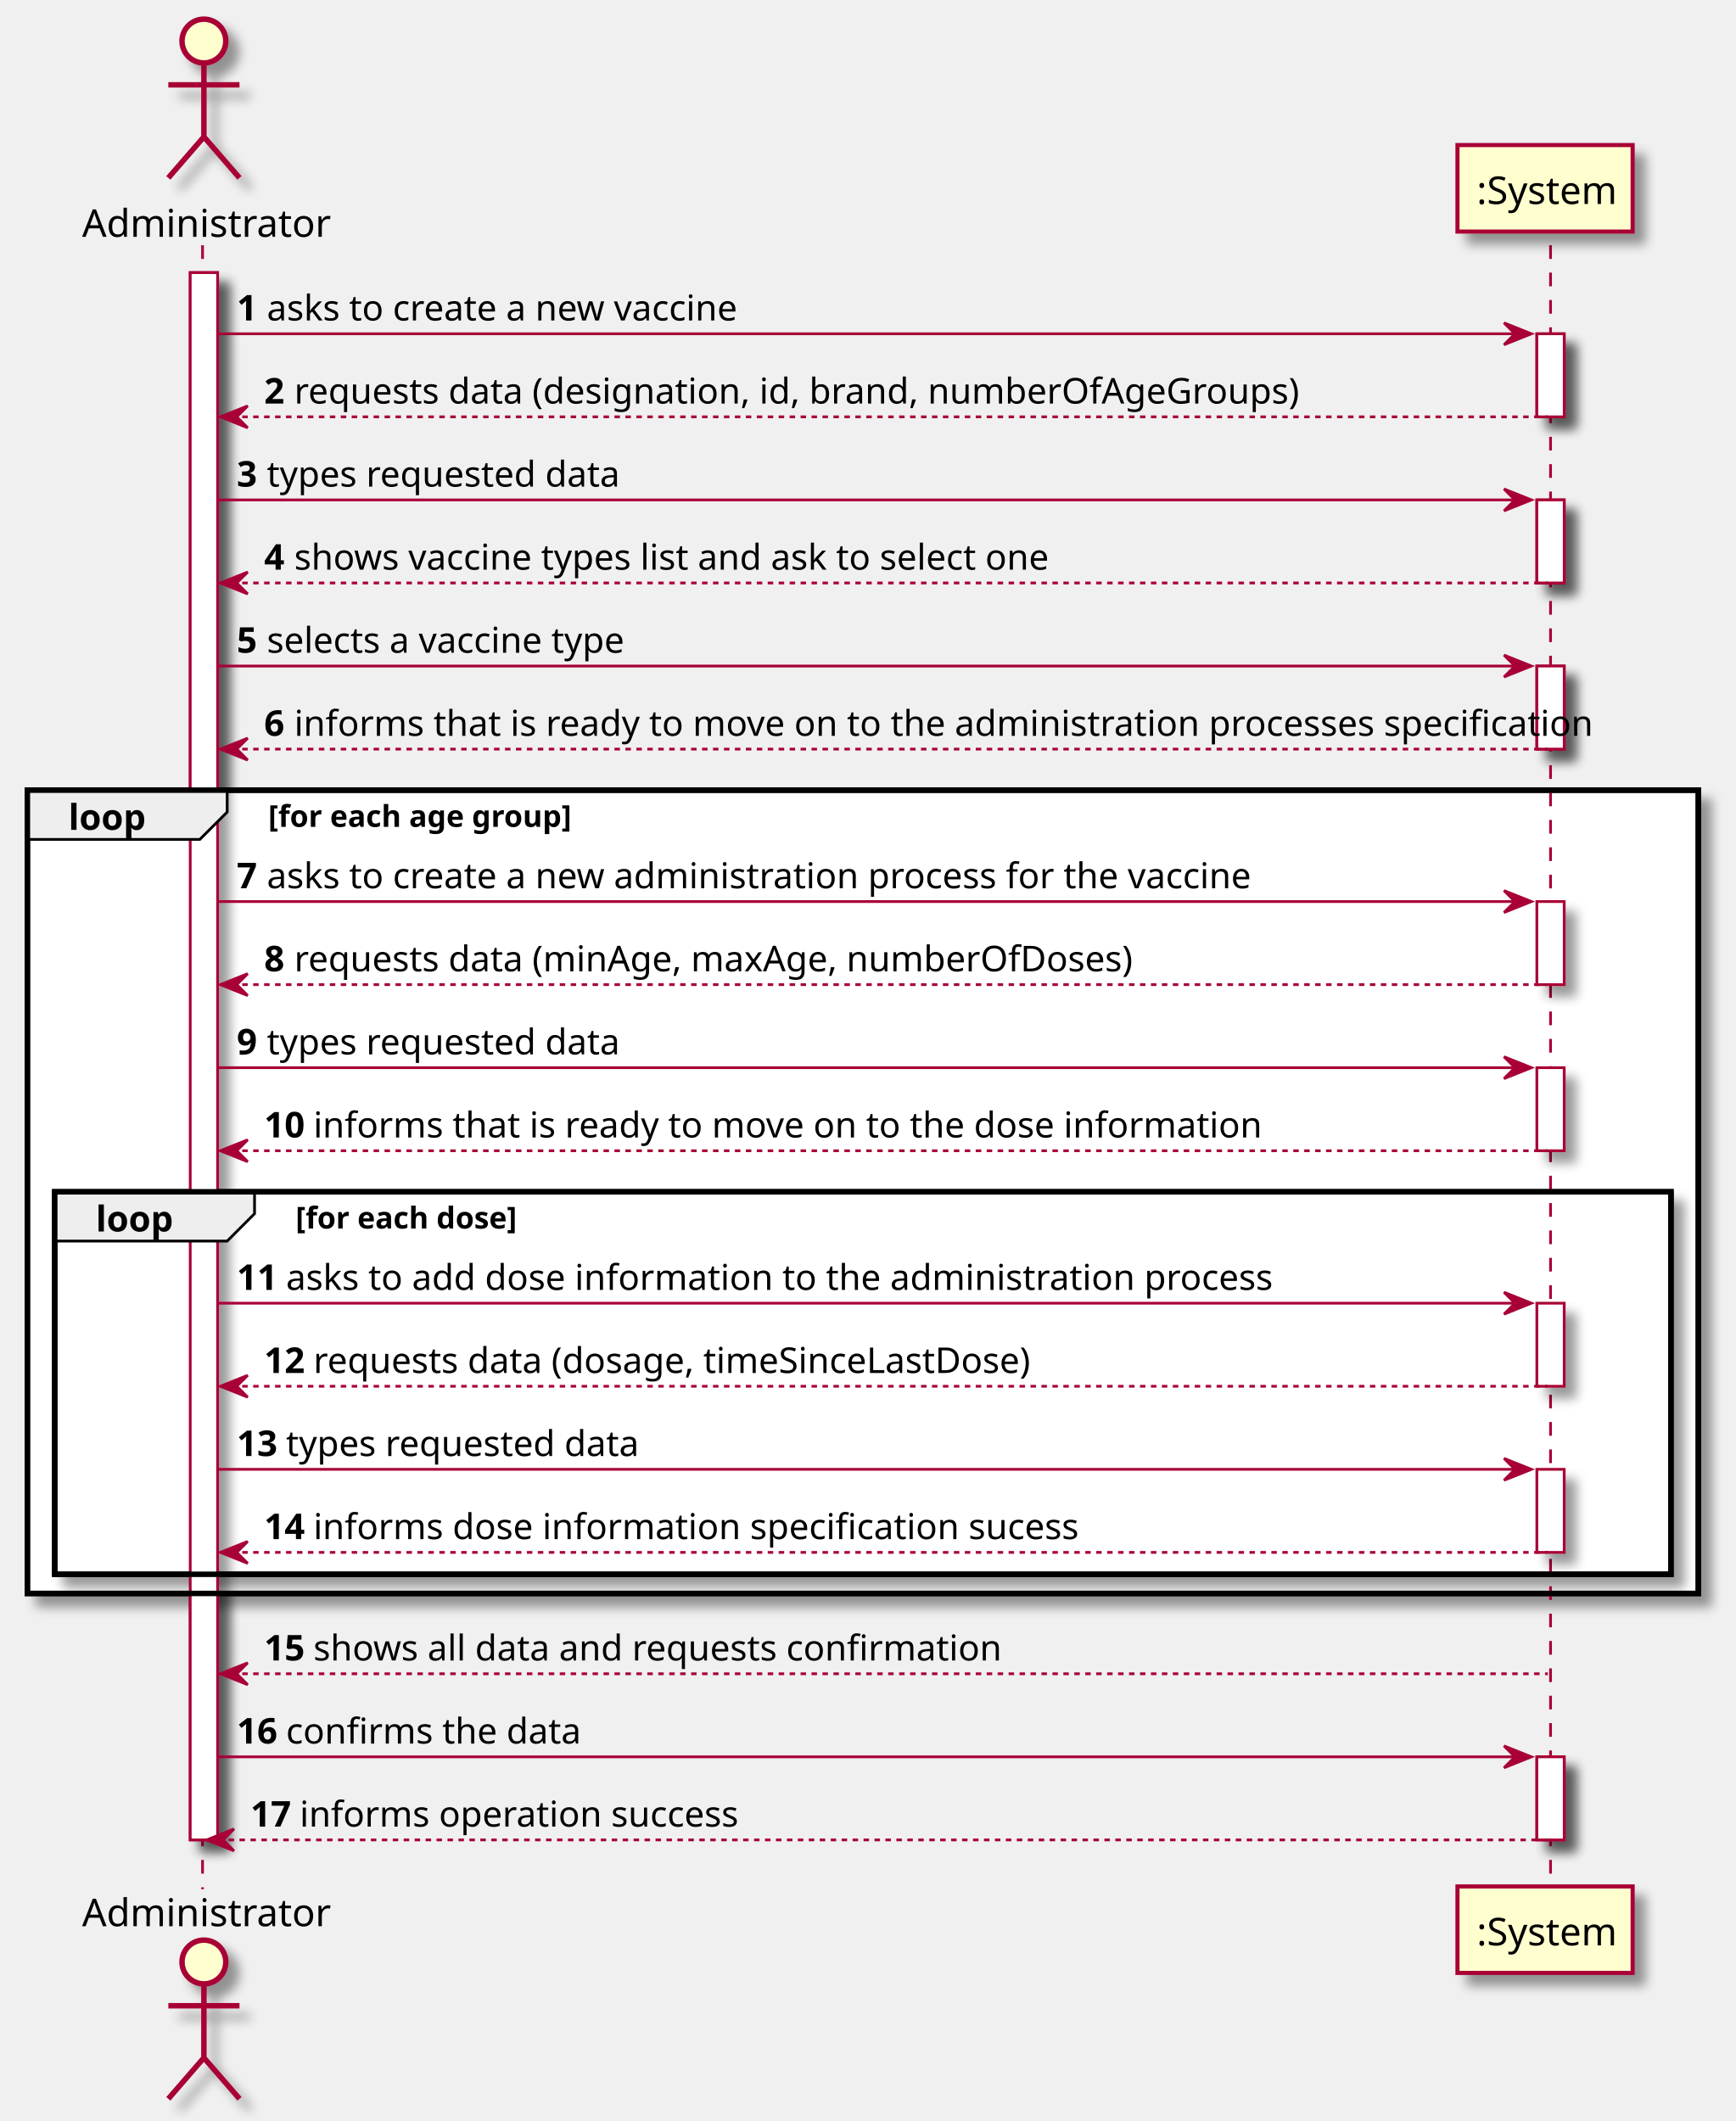
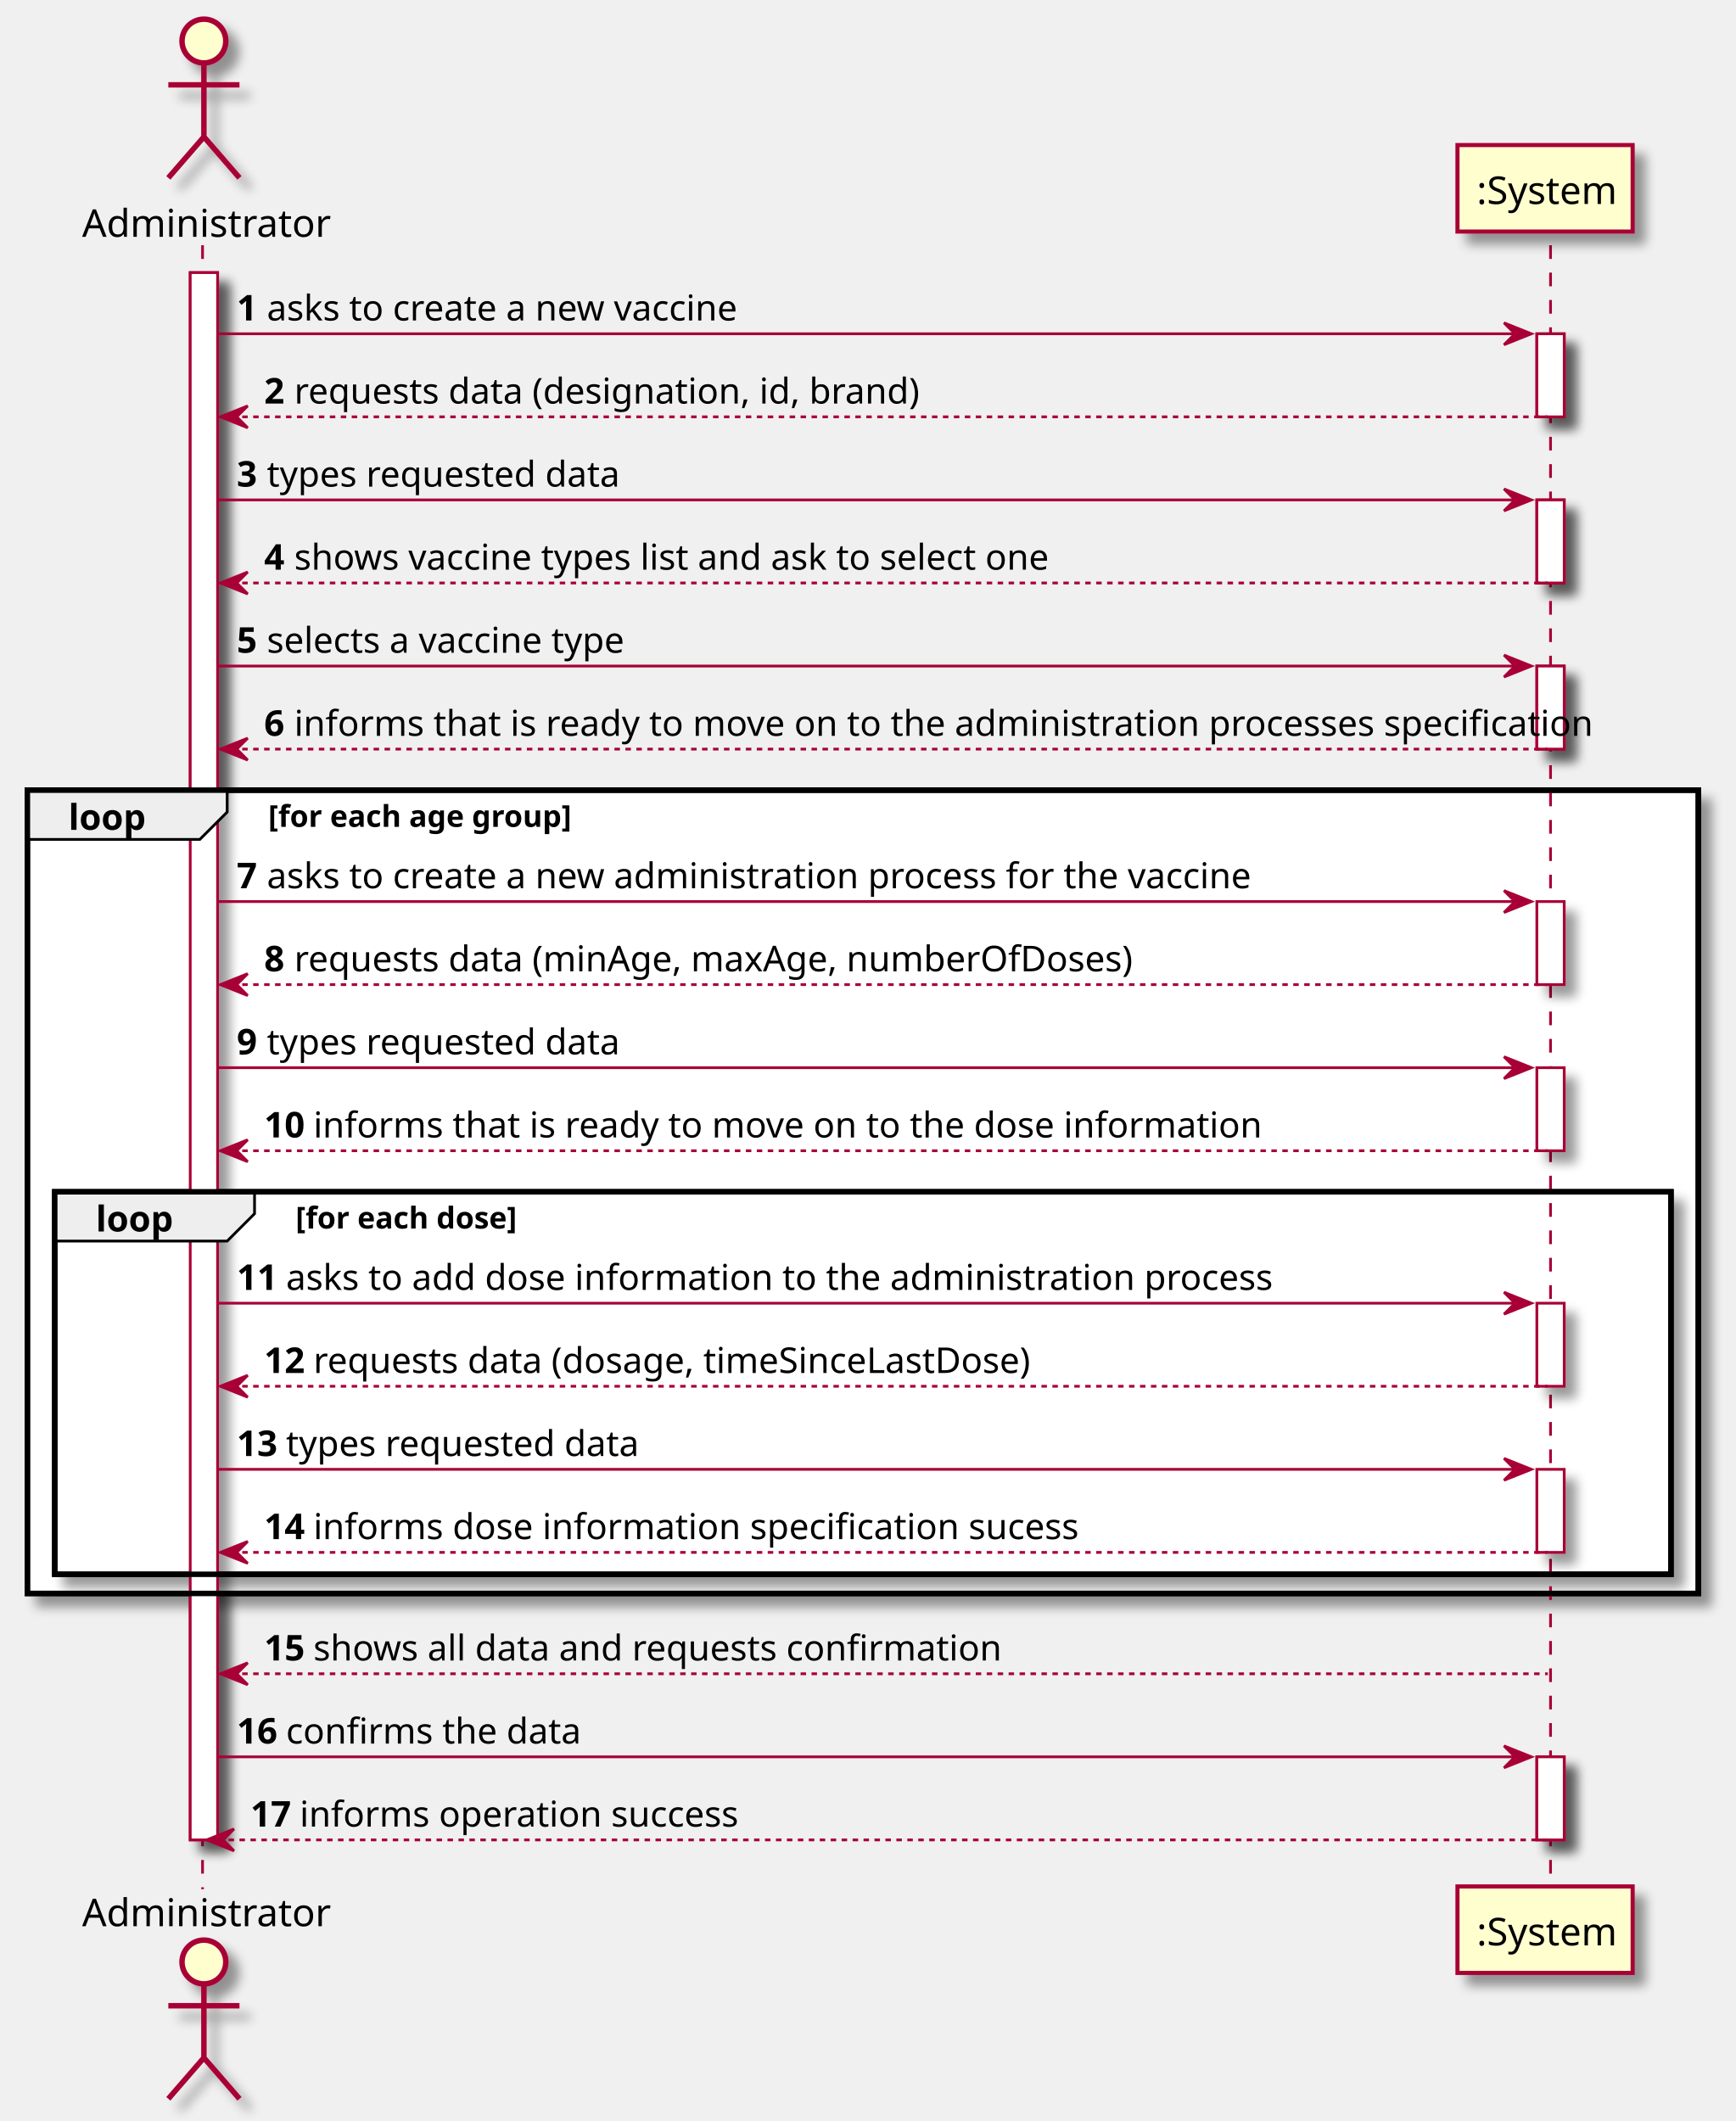
<svg xmlns="http://www.w3.org/2000/svg" contentScriptType="application/ecmascript" contentStyleType="text/css" height="775px" preserveAspectRatio="none" style="width:634px;height:775px;background:#FFFFFF;" version="1.1" viewBox="0 0 634 775" width="634px" zoomAndPan="magnify">
  <defs>
-     <filter height="300%" id="f8vgdm8yjl0qs" width="300%" x="-1" y="-1">
+     <filter height="300%" id="f5uumdubj90zf" width="300%" x="-1" y="-1">
      <feGaussianBlur result="blurOut" stdDeviation="2.0" />
      <feColorMatrix in="blurOut" result="blurOut2" type="matrix" values="0 0 0 0 0 0 0 0 0 0 0 0 0 0 0 0 0 0 .4 0" />
      <feOffset dx="4.0" dy="4.0" in="blurOut2" result="blurOut3" />
      <feBlend in="SourceGraphic" in2="blurOut3" mode="normal" />
    </filter>
  </defs>
  <g>
-     <rect fill="#FFFFFF" filter="url(#f8vgdm8yjl0qs)" height="572.68" style="stroke:#A80036;stroke-width:1.0;" width="10" x="69.5" y="99.609" />
-     <rect fill="#FFFFFF" filter="url(#f8vgdm8yjl0qs)" height="30.352" style="stroke:#A80036;stroke-width:1.0;" width="10" x="561.5" y="121.961" />
-     <rect fill="#FFFFFF" filter="url(#f8vgdm8yjl0qs)" height="30.352" style="stroke:#A80036;stroke-width:1.0;" width="10" x="561.5" y="182.664" />
-     <rect fill="#FFFFFF" filter="url(#f8vgdm8yjl0qs)" height="30.352" style="stroke:#A80036;stroke-width:1.0;" width="10" x="561.5" y="243.367" />
-     <rect fill="#FFFFFF" filter="url(#f8vgdm8yjl0qs)" height="30.352" style="stroke:#A80036;stroke-width:1.0;" width="10" x="561.5" y="329.422" />
-     <rect fill="#FFFFFF" filter="url(#f8vgdm8yjl0qs)" height="30.352" style="stroke:#A80036;stroke-width:1.0;" width="10" x="561.5" y="390.125" />
-     <rect fill="#FFFFFF" filter="url(#f8vgdm8yjl0qs)" height="30.352" style="stroke:#A80036;stroke-width:1.0;" width="10" x="561.5" y="476.18" />
-     <rect fill="#FFFFFF" filter="url(#f8vgdm8yjl0qs)" height="30.352" style="stroke:#A80036;stroke-width:1.0;" width="10" x="561.5" y="536.883" />
-     <rect fill="#FFFFFF" filter="url(#f8vgdm8yjl0qs)" height="30.352" style="stroke:#A80036;stroke-width:1.0;" width="10" x="561.5" y="641.938" />
-     <rect fill="#FFFFFF" filter="url(#f8vgdm8yjl0qs)" height="293.516" style="stroke:#000000;stroke-width:2.0;" width="610.5" x="10" y="288.719" />
-     <rect fill="#FFFFFF" filter="url(#f8vgdm8yjl0qs)" height="139.758" style="stroke:#000000;stroke-width:2.0;" width="590.5" x="20" y="435.477" />
+     <rect fill="#FFFFFF" filter="url(#f5uumdubj90zf)" height="572.68" style="stroke:#A80036;stroke-width:1.0;" width="10" x="69.5" y="99.609" />
+     <rect fill="#FFFFFF" filter="url(#f5uumdubj90zf)" height="30.352" style="stroke:#A80036;stroke-width:1.0;" width="10" x="561.5" y="121.961" />
+     <rect fill="#FFFFFF" filter="url(#f5uumdubj90zf)" height="30.352" style="stroke:#A80036;stroke-width:1.0;" width="10" x="561.5" y="182.664" />
+     <rect fill="#FFFFFF" filter="url(#f5uumdubj90zf)" height="30.352" style="stroke:#A80036;stroke-width:1.0;" width="10" x="561.5" y="243.367" />
+     <rect fill="#FFFFFF" filter="url(#f5uumdubj90zf)" height="30.352" style="stroke:#A80036;stroke-width:1.0;" width="10" x="561.5" y="329.422" />
+     <rect fill="#FFFFFF" filter="url(#f5uumdubj90zf)" height="30.352" style="stroke:#A80036;stroke-width:1.0;" width="10" x="561.5" y="390.125" />
+     <rect fill="#FFFFFF" filter="url(#f5uumdubj90zf)" height="30.352" style="stroke:#A80036;stroke-width:1.0;" width="10" x="561.5" y="476.18" />
+     <rect fill="#FFFFFF" filter="url(#f5uumdubj90zf)" height="30.352" style="stroke:#A80036;stroke-width:1.0;" width="10" x="561.5" y="536.883" />
+     <rect fill="#FFFFFF" filter="url(#f5uumdubj90zf)" height="30.352" style="stroke:#A80036;stroke-width:1.0;" width="10" x="561.5" y="641.938" />
+     <rect fill="#FFFFFF" filter="url(#f5uumdubj90zf)" height="293.516" style="stroke:#000000;stroke-width:2.0;" width="610.5" x="10" y="288.719" />
+     <rect fill="#FFFFFF" filter="url(#f5uumdubj90zf)" height="139.758" style="stroke:#000000;stroke-width:2.0;" width="590.5" x="20" y="435.477" />
    <line style="stroke:#A80036;stroke-width:1.0;stroke-dasharray:5.0,5.0;" x1="74" x2="74" y1="89.609" y2="690.289" />
    <line style="stroke:#A80036;stroke-width:1.0;stroke-dasharray:5.0,5.0;" x1="566.5" x2="566.5" y1="89.609" y2="690.289" />
    <text fill="#000000" font-family="sans-serif" font-size="14" lengthAdjust="spacing" textLength="83" x="30" y="86.533">Administrator</text>
-     <ellipse cx="74.5" cy="15" fill="#FEFECE" filter="url(#f8vgdm8yjl0qs)" rx="8" ry="8" style="stroke:#A80036;stroke-width:2.0;" />
-     <path d="M74.5,23 L74.5,50 M61.5,31 L87.5,31 M74.5,50 L61.5,65 M74.5,50 L87.5,65 " fill="none" filter="url(#f8vgdm8yjl0qs)" style="stroke:#A80036;stroke-width:2.0;" />
+     <ellipse cx="74.5" cy="15" fill="#FEFECE" filter="url(#f5uumdubj90zf)" rx="8" ry="8" style="stroke:#A80036;stroke-width:2.0;" />
+     <path d="M74.5,23 L74.5,50 M61.5,31 L87.5,31 M74.5,50 L61.5,65 M74.5,50 L87.5,65 " fill="none" filter="url(#f5uumdubj90zf)" style="stroke:#A80036;stroke-width:2.0;" />
    <text fill="#000000" font-family="sans-serif" font-size="14" lengthAdjust="spacing" textLength="83" x="30" y="703.822">Administrator</text>
-     <ellipse cx="74.5" cy="716.898" fill="#FEFECE" filter="url(#f8vgdm8yjl0qs)" rx="8" ry="8" style="stroke:#A80036;stroke-width:2.0;" />
-     <path d="M74.5,724.898 L74.5,751.898 M61.5,732.898 L87.5,732.898 M74.5,751.898 L61.5,766.898 M74.5,751.898 L87.5,766.898 " fill="none" filter="url(#f8vgdm8yjl0qs)" style="stroke:#A80036;stroke-width:2.0;" />
-     <rect fill="#FEFECE" filter="url(#f8vgdm8yjl0qs)" height="31.609" style="stroke:#A80036;stroke-width:1.5;" width="64" x="532.5" y="53" />
+     <ellipse cx="74.5" cy="716.898" fill="#FEFECE" filter="url(#f5uumdubj90zf)" rx="8" ry="8" style="stroke:#A80036;stroke-width:2.0;" />
+     <path d="M74.5,724.898 L74.5,751.898 M61.5,732.898 L87.5,732.898 M74.5,751.898 L61.5,766.898 M74.5,751.898 L87.5,766.898 " fill="none" filter="url(#f5uumdubj90zf)" style="stroke:#A80036;stroke-width:2.0;" />
+     <rect fill="#FEFECE" filter="url(#f5uumdubj90zf)" height="31.609" style="stroke:#A80036;stroke-width:1.5;" width="64" x="532.5" y="53" />
    <text fill="#000000" font-family="sans-serif" font-size="14" lengthAdjust="spacing" textLength="50" x="539.5" y="74.533">:System</text>
-     <rect fill="#FEFECE" filter="url(#f8vgdm8yjl0qs)" height="31.609" style="stroke:#A80036;stroke-width:1.5;" width="64" x="532.5" y="689.289" />
+     <rect fill="#FEFECE" filter="url(#f5uumdubj90zf)" height="31.609" style="stroke:#A80036;stroke-width:1.5;" width="64" x="532.5" y="689.289" />
    <text fill="#000000" font-family="sans-serif" font-size="14" lengthAdjust="spacing" textLength="50" x="539.5" y="710.822">:System</text>
-     <rect fill="#FFFFFF" filter="url(#f8vgdm8yjl0qs)" height="572.68" style="stroke:#A80036;stroke-width:1.0;" width="10" x="69.5" y="99.609" />
-     <rect fill="#FFFFFF" filter="url(#f8vgdm8yjl0qs)" height="30.352" style="stroke:#A80036;stroke-width:1.0;" width="10" x="561.5" y="121.961" />
-     <rect fill="#FFFFFF" filter="url(#f8vgdm8yjl0qs)" height="30.352" style="stroke:#A80036;stroke-width:1.0;" width="10" x="561.5" y="182.664" />
-     <rect fill="#FFFFFF" filter="url(#f8vgdm8yjl0qs)" height="30.352" style="stroke:#A80036;stroke-width:1.0;" width="10" x="561.5" y="243.367" />
-     <rect fill="#FFFFFF" filter="url(#f8vgdm8yjl0qs)" height="30.352" style="stroke:#A80036;stroke-width:1.0;" width="10" x="561.5" y="329.422" />
-     <rect fill="#FFFFFF" filter="url(#f8vgdm8yjl0qs)" height="30.352" style="stroke:#A80036;stroke-width:1.0;" width="10" x="561.5" y="390.125" />
-     <rect fill="#FFFFFF" filter="url(#f8vgdm8yjl0qs)" height="30.352" style="stroke:#A80036;stroke-width:1.0;" width="10" x="561.5" y="476.18" />
-     <rect fill="#FFFFFF" filter="url(#f8vgdm8yjl0qs)" height="30.352" style="stroke:#A80036;stroke-width:1.0;" width="10" x="561.5" y="536.883" />
-     <rect fill="#FFFFFF" filter="url(#f8vgdm8yjl0qs)" height="30.352" style="stroke:#A80036;stroke-width:1.0;" width="10" x="561.5" y="641.938" />
+     <rect fill="#FFFFFF" filter="url(#f5uumdubj90zf)" height="572.68" style="stroke:#A80036;stroke-width:1.0;" width="10" x="69.5" y="99.609" />
+     <rect fill="#FFFFFF" filter="url(#f5uumdubj90zf)" height="30.352" style="stroke:#A80036;stroke-width:1.0;" width="10" x="561.5" y="121.961" />
+     <rect fill="#FFFFFF" filter="url(#f5uumdubj90zf)" height="30.352" style="stroke:#A80036;stroke-width:1.0;" width="10" x="561.5" y="182.664" />
+     <rect fill="#FFFFFF" filter="url(#f5uumdubj90zf)" height="30.352" style="stroke:#A80036;stroke-width:1.0;" width="10" x="561.5" y="243.367" />
+     <rect fill="#FFFFFF" filter="url(#f5uumdubj90zf)" height="30.352" style="stroke:#A80036;stroke-width:1.0;" width="10" x="561.5" y="329.422" />
+     <rect fill="#FFFFFF" filter="url(#f5uumdubj90zf)" height="30.352" style="stroke:#A80036;stroke-width:1.0;" width="10" x="561.5" y="390.125" />
+     <rect fill="#FFFFFF" filter="url(#f5uumdubj90zf)" height="30.352" style="stroke:#A80036;stroke-width:1.0;" width="10" x="561.5" y="476.18" />
+     <rect fill="#FFFFFF" filter="url(#f5uumdubj90zf)" height="30.352" style="stroke:#A80036;stroke-width:1.0;" width="10" x="561.5" y="536.883" />
+     <rect fill="#FFFFFF" filter="url(#f5uumdubj90zf)" height="30.352" style="stroke:#A80036;stroke-width:1.0;" width="10" x="561.5" y="641.938" />
    <polygon fill="#A80036" points="549.5,117.961,559.5,121.961,549.5,125.961,553.5,121.961" style="stroke:#A80036;stroke-width:1.0;" />
    <line style="stroke:#A80036;stroke-width:1.0;" x1="79.5" x2="555.5" y1="121.961" y2="121.961" />
    <text fill="#000000" font-family="sans-serif" font-size="13" font-weight="bold" lengthAdjust="spacing" textLength="7" x="86.5" y="117.105">1</text>
    <text fill="#000000" font-family="sans-serif" font-size="13" lengthAdjust="spacing" textLength="168" x="97.5" y="117.105">asks to create a new vaccine</text>
    <polygon fill="#A80036" points="90.5,148.312,80.5,152.312,90.5,156.312,86.5,152.312" style="stroke:#A80036;stroke-width:1.0;" />
    <line style="stroke:#A80036;stroke-width:1.0;stroke-dasharray:2.0,2.0;" x1="84.5" x2="565.5" y1="152.312" y2="152.312" />
    <text fill="#000000" font-family="sans-serif" font-size="13" font-weight="bold" lengthAdjust="spacing" textLength="7" x="96.5" y="147.456">2</text>
-     <text fill="#000000" font-family="sans-serif" font-size="13" lengthAdjust="spacing" textLength="344" x="107.5" y="147.456">requests data (designation, id, brand, numberOfAgeGroups)</text>
+     <text fill="#000000" font-family="sans-serif" font-size="13" lengthAdjust="spacing" textLength="215" x="107.5" y="147.456">requests data (designation, id, brand)</text>
    <polygon fill="#A80036" points="549.5,178.664,559.5,182.664,549.5,186.664,553.5,182.664" style="stroke:#A80036;stroke-width:1.0;" />
    <line style="stroke:#A80036;stroke-width:1.0;" x1="79.5" x2="555.5" y1="182.664" y2="182.664" />
    <text fill="#000000" font-family="sans-serif" font-size="13" font-weight="bold" lengthAdjust="spacing" textLength="7" x="86.5" y="177.808">3</text>
    <text fill="#000000" font-family="sans-serif" font-size="13" lengthAdjust="spacing" textLength="122" x="97.5" y="177.808">types requested data</text>
    <polygon fill="#A80036" points="90.5,209.016,80.5,213.016,90.5,217.016,86.5,213.016" style="stroke:#A80036;stroke-width:1.0;" />
    <line style="stroke:#A80036;stroke-width:1.0;stroke-dasharray:2.0,2.0;" x1="84.5" x2="565.5" y1="213.016" y2="213.016" />
    <text fill="#000000" font-family="sans-serif" font-size="13" font-weight="bold" lengthAdjust="spacing" textLength="7" x="96.5" y="208.159">4</text>
    <text fill="#000000" font-family="sans-serif" font-size="13" lengthAdjust="spacing" textLength="270" x="107.5" y="208.159">shows vaccine types list and ask to select one</text>
    <polygon fill="#A80036" points="549.5,239.367,559.5,243.367,549.5,247.367,553.5,243.367" style="stroke:#A80036;stroke-width:1.0;" />
    <line style="stroke:#A80036;stroke-width:1.0;" x1="79.5" x2="555.5" y1="243.367" y2="243.367" />
    <text fill="#000000" font-family="sans-serif" font-size="13" font-weight="bold" lengthAdjust="spacing" textLength="7" x="86.5" y="238.511">5</text>
    <text fill="#000000" font-family="sans-serif" font-size="13" lengthAdjust="spacing" textLength="129" x="97.5" y="238.511">selects a vaccine type</text>
    <polygon fill="#A80036" points="90.5,269.719,80.5,273.719,90.5,277.719,86.5,273.719" style="stroke:#A80036;stroke-width:1.0;" />
    <line style="stroke:#A80036;stroke-width:1.0;stroke-dasharray:2.0,2.0;" x1="84.5" x2="565.5" y1="273.719" y2="273.719" />
    <text fill="#000000" font-family="sans-serif" font-size="13" font-weight="bold" lengthAdjust="spacing" textLength="7" x="96.5" y="268.862">6</text>
    <text fill="#000000" font-family="sans-serif" font-size="13" lengthAdjust="spacing" textLength="447" x="107.5" y="268.862">informs that is ready to move on to the administration processes specification</text>
    <path d="M10,288.719 L83,288.719 L83,296.719 L73,306.719 L10,306.719 L10,288.719 " fill="#EEEEEE" style="stroke:#000000;stroke-width:1.0;" />
    <rect fill="none" height="293.516" style="stroke:#000000;stroke-width:2.0;" width="610.5" x="10" y="288.719" />
    <text fill="#000000" font-family="sans-serif" font-size="13" font-weight="bold" lengthAdjust="spacing" textLength="28" x="25" y="303.214">loop</text>
    <text fill="#000000" font-family="sans-serif" font-size="11" font-weight="bold" lengthAdjust="spacing" textLength="112" x="98" y="302.138">[for each age group]</text>
    <polygon fill="#A80036" points="549.5,325.422,559.5,329.422,549.5,333.422,553.5,329.422" style="stroke:#A80036;stroke-width:1.0;" />
    <line style="stroke:#A80036;stroke-width:1.0;" x1="79.5" x2="555.5" y1="329.422" y2="329.422" />
    <text fill="#000000" font-family="sans-serif" font-size="13" font-weight="bold" lengthAdjust="spacing" textLength="7" x="86.5" y="324.565">7</text>
    <text fill="#000000" font-family="sans-serif" font-size="13" lengthAdjust="spacing" textLength="343" x="97.5" y="324.565">asks to create a new administration process for the vaccine</text>
    <polygon fill="#A80036" points="90.5,355.773,80.5,359.773,90.5,363.773,86.5,359.773" style="stroke:#A80036;stroke-width:1.0;" />
    <line style="stroke:#A80036;stroke-width:1.0;stroke-dasharray:2.0,2.0;" x1="84.5" x2="565.5" y1="359.773" y2="359.773" />
    <text fill="#000000" font-family="sans-serif" font-size="13" font-weight="bold" lengthAdjust="spacing" textLength="7" x="96.5" y="354.917">8</text>
    <text fill="#000000" font-family="sans-serif" font-size="13" lengthAdjust="spacing" textLength="292" x="107.5" y="354.917">requests data (minAge, maxAge, numberOfDoses)</text>
    <polygon fill="#A80036" points="549.5,386.125,559.5,390.125,549.5,394.125,553.5,390.125" style="stroke:#A80036;stroke-width:1.0;" />
    <line style="stroke:#A80036;stroke-width:1.0;" x1="79.5" x2="555.5" y1="390.125" y2="390.125" />
    <text fill="#000000" font-family="sans-serif" font-size="13" font-weight="bold" lengthAdjust="spacing" textLength="7" x="86.5" y="385.269">9</text>
    <text fill="#000000" font-family="sans-serif" font-size="13" lengthAdjust="spacing" textLength="122" x="97.5" y="385.269">types requested data</text>
    <polygon fill="#A80036" points="90.5,416.477,80.5,420.477,90.5,424.477,86.5,420.477" style="stroke:#A80036;stroke-width:1.0;" />
    <line style="stroke:#A80036;stroke-width:1.0;stroke-dasharray:2.0,2.0;" x1="84.5" x2="565.5" y1="420.477" y2="420.477" />
    <text fill="#000000" font-family="sans-serif" font-size="13" font-weight="bold" lengthAdjust="spacing" textLength="14" x="96.5" y="415.62">10</text>
    <text fill="#000000" font-family="sans-serif" font-size="13" lengthAdjust="spacing" textLength="321" x="114.5" y="415.62">informs that is ready to move on to the dose information</text>
    <path d="M20,435.477 L93,435.477 L93,443.477 L83,453.477 L20,453.477 L20,435.477 " fill="#EEEEEE" style="stroke:#000000;stroke-width:1.0;" />
    <rect fill="none" height="139.758" style="stroke:#000000;stroke-width:2.0;" width="590.5" x="20" y="435.477" />
    <text fill="#000000" font-family="sans-serif" font-size="13" font-weight="bold" lengthAdjust="spacing" textLength="28" x="35" y="449.972">loop</text>
    <text fill="#000000" font-family="sans-serif" font-size="11" font-weight="bold" lengthAdjust="spacing" textLength="84" x="108" y="448.896">[for each dose]</text>
    <polygon fill="#A80036" points="549.5,472.18,559.5,476.18,549.5,480.18,553.5,476.18" style="stroke:#A80036;stroke-width:1.0;" />
    <line style="stroke:#A80036;stroke-width:1.0;" x1="79.5" x2="555.5" y1="476.18" y2="476.18" />
    <text fill="#000000" font-family="sans-serif" font-size="13" font-weight="bold" lengthAdjust="spacing" textLength="14" x="86.5" y="471.323">11</text>
    <text fill="#000000" font-family="sans-serif" font-size="13" lengthAdjust="spacing" textLength="339" x="104.5" y="471.323">asks to add dose information to the administration process</text>
    <polygon fill="#A80036" points="90.5,502.531,80.5,506.531,90.5,510.531,86.5,506.531" style="stroke:#A80036;stroke-width:1.0;" />
    <line style="stroke:#A80036;stroke-width:1.0;stroke-dasharray:2.0,2.0;" x1="84.5" x2="565.5" y1="506.531" y2="506.531" />
    <text fill="#000000" font-family="sans-serif" font-size="13" font-weight="bold" lengthAdjust="spacing" textLength="14" x="96.5" y="501.675">12</text>
    <text fill="#000000" font-family="sans-serif" font-size="13" lengthAdjust="spacing" textLength="254" x="114.5" y="501.675">requests data (dosage, timeSinceLastDose)</text>
    <polygon fill="#A80036" points="549.5,532.883,559.5,536.883,549.5,540.883,553.5,536.883" style="stroke:#A80036;stroke-width:1.0;" />
    <line style="stroke:#A80036;stroke-width:1.0;" x1="79.5" x2="555.5" y1="536.883" y2="536.883" />
    <text fill="#000000" font-family="sans-serif" font-size="13" font-weight="bold" lengthAdjust="spacing" textLength="14" x="86.5" y="532.026">13</text>
    <text fill="#000000" font-family="sans-serif" font-size="13" lengthAdjust="spacing" textLength="122" x="104.5" y="532.026">types requested data</text>
    <polygon fill="#A80036" points="90.5,563.234,80.5,567.234,90.5,571.234,86.5,567.234" style="stroke:#A80036;stroke-width:1.0;" />
    <line style="stroke:#A80036;stroke-width:1.0;stroke-dasharray:2.0,2.0;" x1="84.5" x2="565.5" y1="567.234" y2="567.234" />
    <text fill="#000000" font-family="sans-serif" font-size="13" font-weight="bold" lengthAdjust="spacing" textLength="14" x="96.5" y="562.378">14</text>
    <text fill="#000000" font-family="sans-serif" font-size="13" lengthAdjust="spacing" textLength="263" x="114.5" y="562.378">informs dose information specification sucess</text>
    <polygon fill="#A80036" points="90.5,607.586,80.5,611.586,90.5,615.586,86.5,611.586" style="stroke:#A80036;stroke-width:1.0;" />
    <line style="stroke:#A80036;stroke-width:1.0;stroke-dasharray:2.0,2.0;" x1="84.5" x2="565.5" y1="611.586" y2="611.586" />
    <text fill="#000000" font-family="sans-serif" font-size="13" font-weight="bold" lengthAdjust="spacing" textLength="14" x="96.5" y="606.73">15</text>
    <text fill="#000000" font-family="sans-serif" font-size="13" lengthAdjust="spacing" textLength="236" x="114.5" y="606.73">shows all data and requests confirmation</text>
    <polygon fill="#A80036" points="549.5,637.938,559.5,641.938,549.5,645.938,553.5,641.938" style="stroke:#A80036;stroke-width:1.0;" />
    <line style="stroke:#A80036;stroke-width:1.0;" x1="79.5" x2="555.5" y1="641.938" y2="641.938" />
    <text fill="#000000" font-family="sans-serif" font-size="13" font-weight="bold" lengthAdjust="spacing" textLength="14" x="86.5" y="637.081">16</text>
    <text fill="#000000" font-family="sans-serif" font-size="13" lengthAdjust="spacing" textLength="100" x="104.5" y="637.081">confirms the data</text>
    <polygon fill="#A80036" points="85.5,668.289,75.5,672.289,85.5,676.289,81.5,672.289" style="stroke:#A80036;stroke-width:1.0;" />
    <line style="stroke:#A80036;stroke-width:1.0;stroke-dasharray:2.0,2.0;" x1="79.5" x2="565.5" y1="672.289" y2="672.289" />
    <text fill="#000000" font-family="sans-serif" font-size="13" font-weight="bold" lengthAdjust="spacing" textLength="14" x="91.5" y="667.433">17</text>
    <text fill="#000000" font-family="sans-serif" font-size="13" lengthAdjust="spacing" textLength="152" x="109.5" y="667.433">informs operation success</text>
  </g>
</svg>
